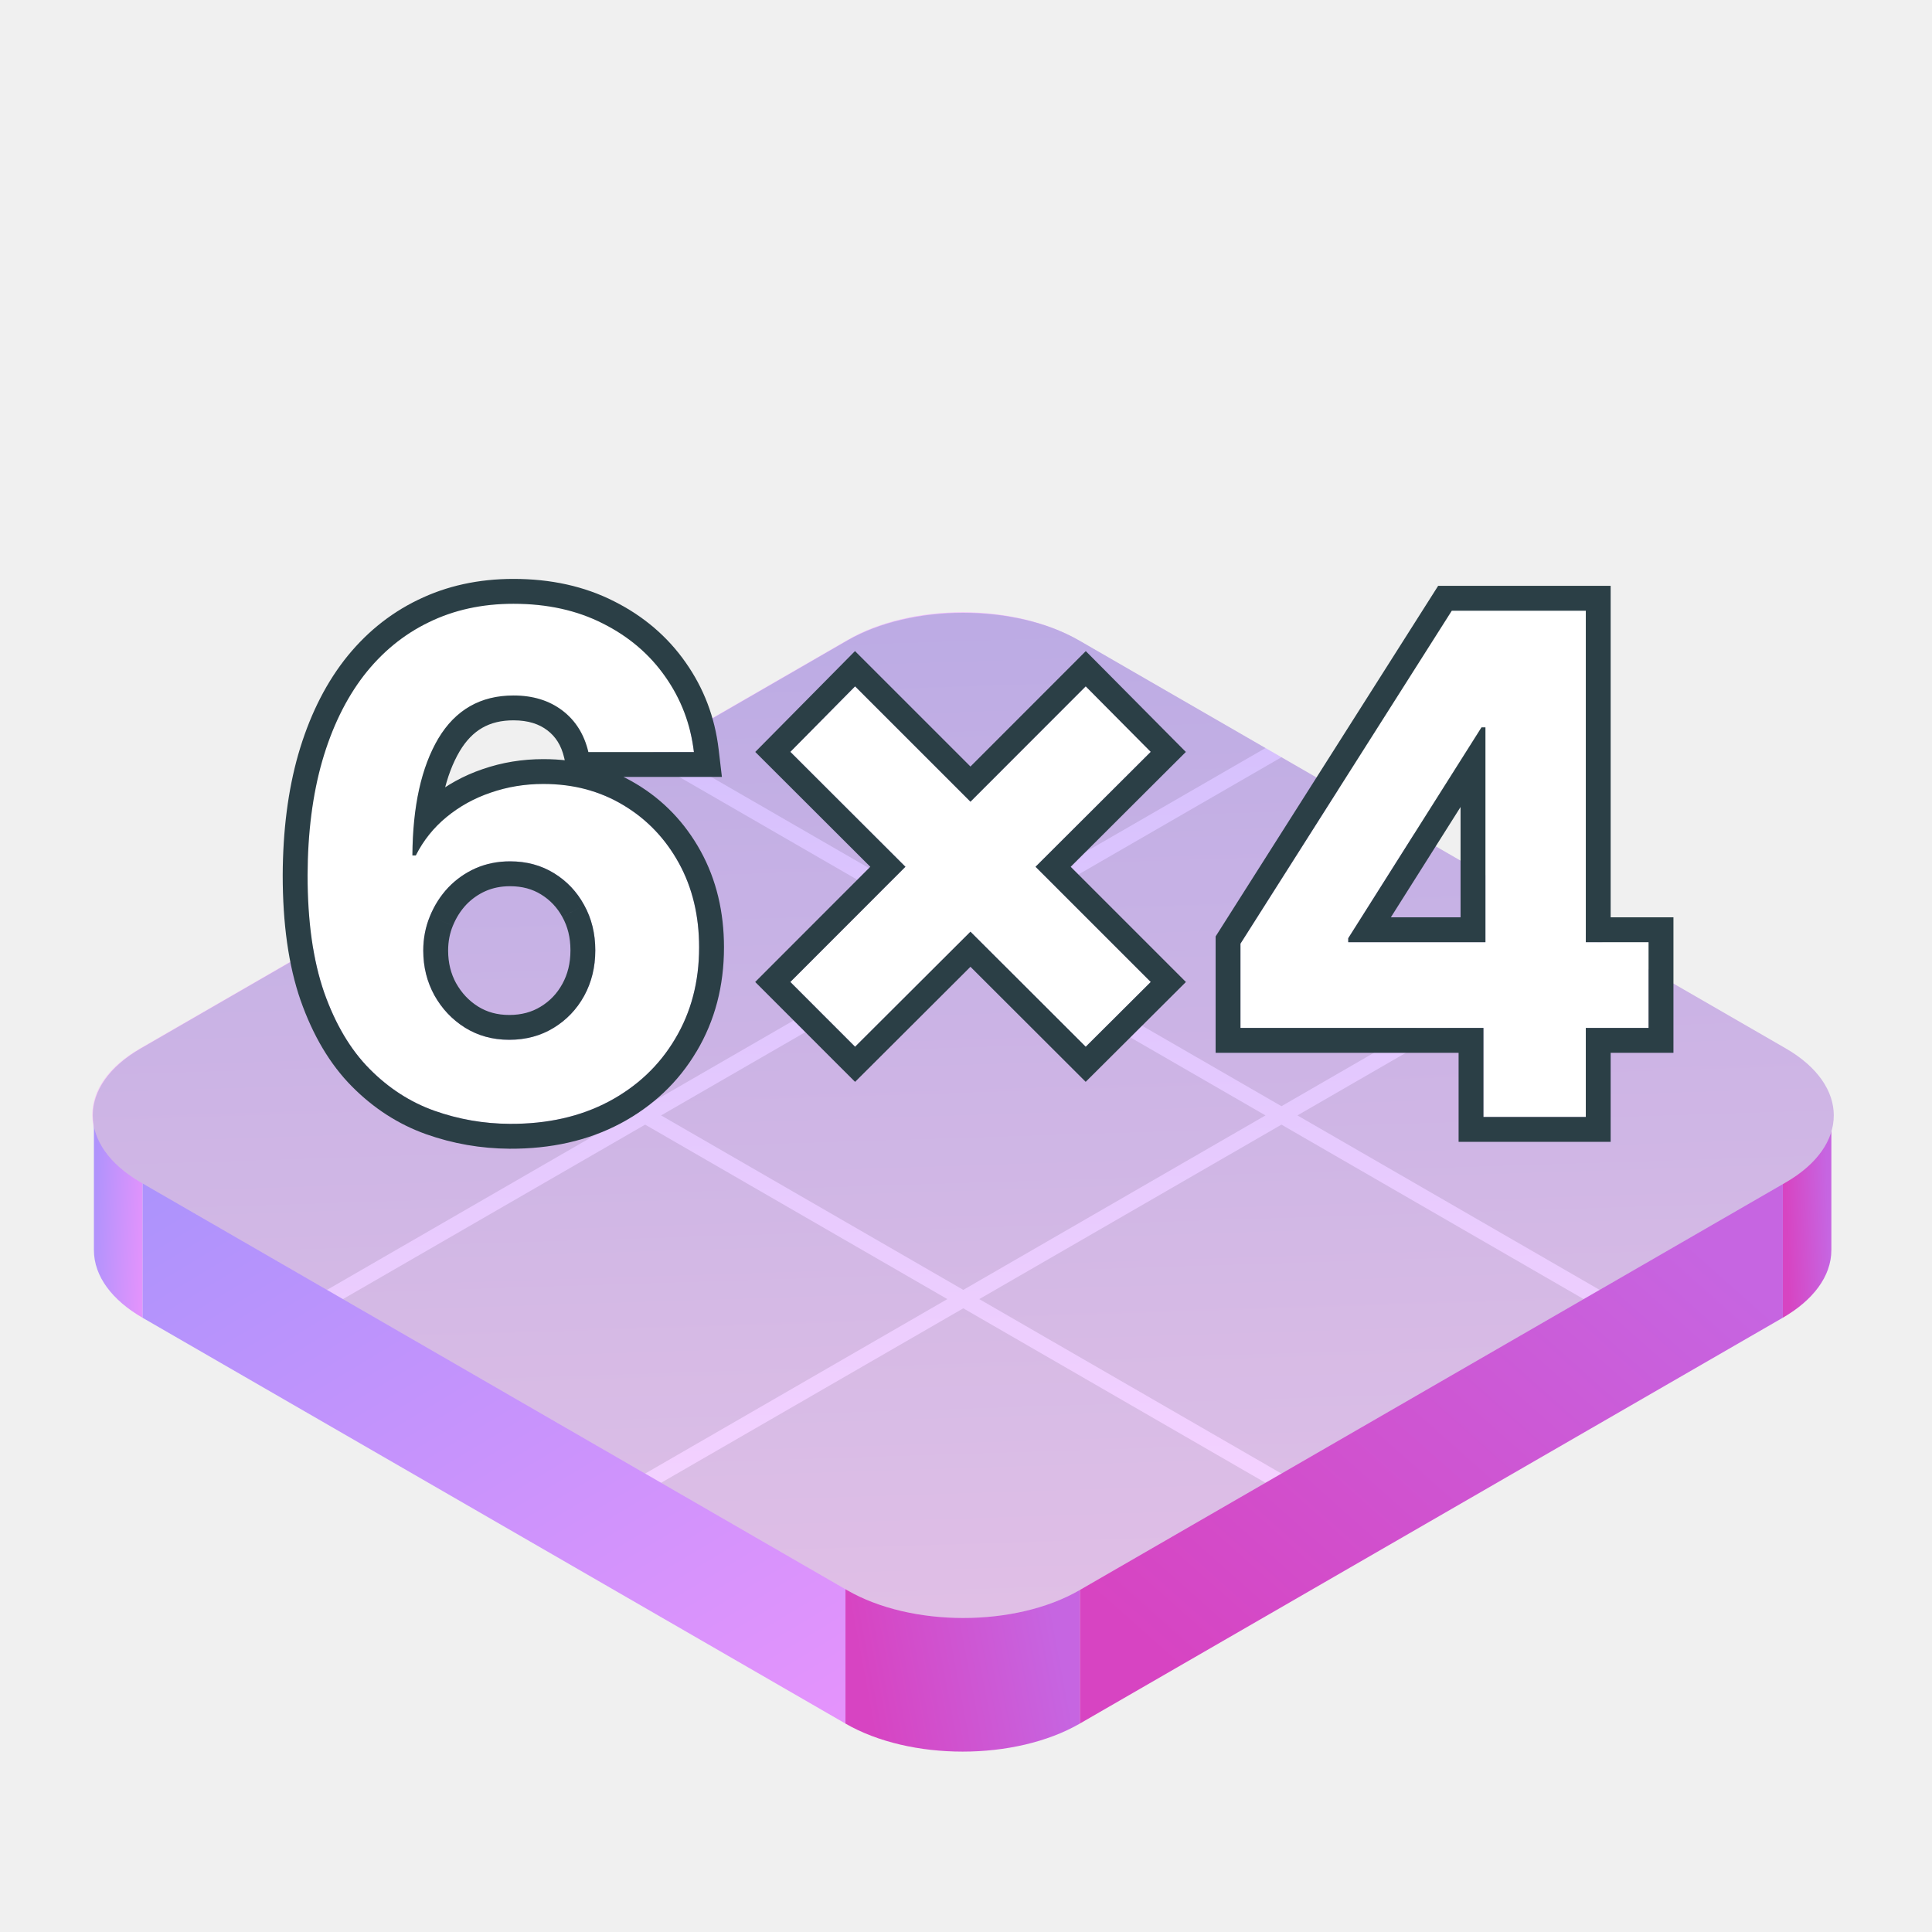
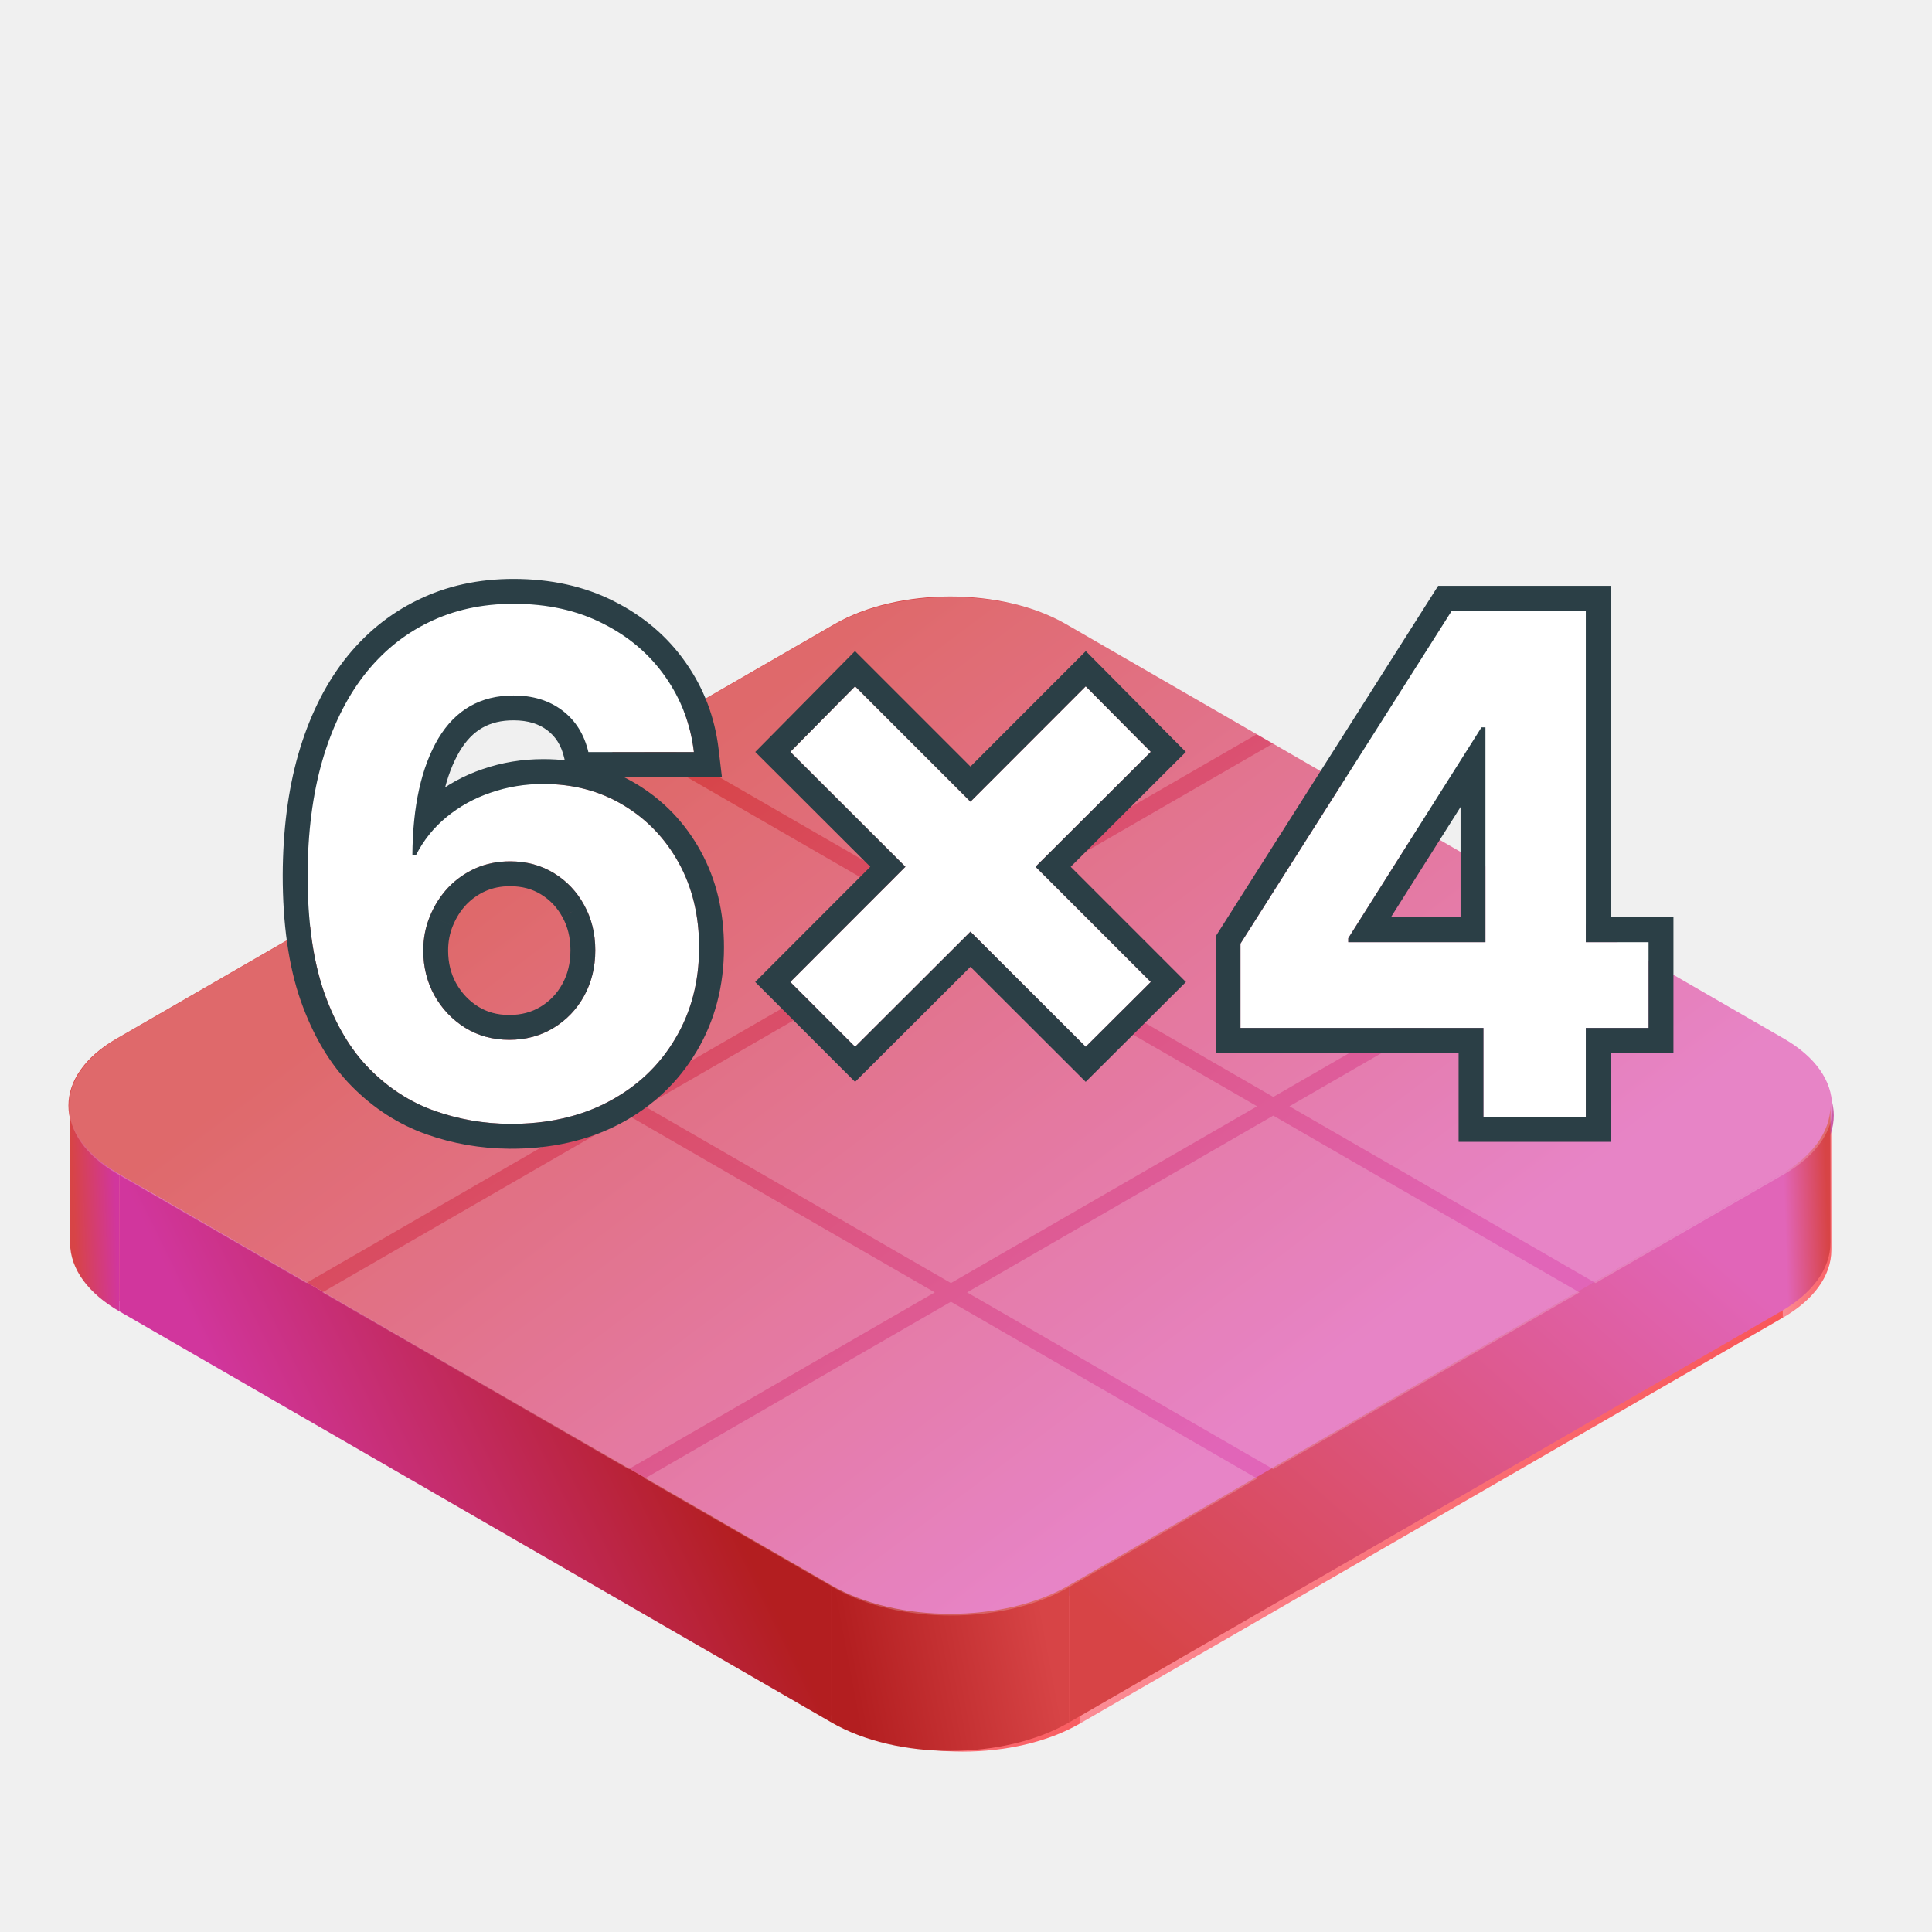
<svg xmlns="http://www.w3.org/2000/svg" width="64" height="64" viewBox="0 0 64 64" fill="none">
  <rect width="35.855" height="35.855" rx="4.378" transform="matrix(0.866025 0.5 -0.866025 0.5 31.8887 19)" fill="url(#paint0_linear_2025_1624)" />
  <rect width="26.891" height="4.482" transform="matrix(0.866025 0.5 0 1 4.71851 39.1685)" fill="url(#paint1_linear_2025_1624)" />
  <rect width="26.891" height="4.482" transform="matrix(0.866025 -0.5 0 1 35.7698 52.6143)" fill="url(#paint2_linear_2025_1624)" />
  <path d="M3.111 36.928C3.111 37.803 3.725 38.595 4.719 39.169V43.651C3.725 43.077 3.111 42.285 3.111 41.41V36.928Z" fill="url(#paint3_linear_2025_1624)" />
  <path d="M28.007 52.614C30.151 53.852 33.626 53.852 35.77 52.614V57.096C33.626 58.334 30.151 58.334 28.007 57.096V52.614Z" fill="url(#paint4_linear_2025_1624)" />
  <path d="M60.666 36.928C60.666 37.803 60.052 38.595 59.059 39.169V43.651C60.052 43.077 60.666 42.285 60.666 41.41V36.928Z" fill="url(#paint5_linear_2025_1624)" />
  <g clip-path="url(#clip0_2025_1624)">
    <rect width="35.899" height="35.899" rx="4.442" transform="matrix(0.866025 0.5 -0.866025 0.5 31.9104 19)" fill="url(#paint6_linear_2025_1624)" />
    <rect width="11.559" height="11.559" transform="matrix(0.866025 0.5 -0.866025 0.5 31.9104 19)" fill="black" fill-opacity="0.1" />
    <rect width="11.559" height="11.559" transform="matrix(0.866025 0.5 -0.866025 0.5 21.3711 25.085)" fill="black" fill-opacity="0.1" />
    <rect width="11.559" height="11.559" transform="matrix(0.866025 0.5 -0.866025 0.5 21.3711 37.2549)" fill="black" fill-opacity="0.1" />
    <rect width="11.559" height="11.559" transform="matrix(0.866025 0.5 -0.866025 0.5 42.45 25.085)" fill="black" fill-opacity="0.1" />
    <rect width="11.559" height="11.559" transform="matrix(0.866025 0.5 -0.866025 0.5 42.45 37.2549)" fill="black" fill-opacity="0.1" />
    <rect width="11.559" height="11.559" transform="matrix(0.866025 0.5 -0.866025 0.5 52.9893 31.1699)" fill="black" fill-opacity="0.1" />
    <rect width="11.559" height="11.559" transform="matrix(0.866025 0.5 -0.866025 0.5 10.8315 31.1699)" fill="black" fill-opacity="0.1" />
    <rect width="11.559" height="11.559" transform="matrix(0.866025 0.5 -0.866025 0.5 31.9104 43.3398)" fill="black" fill-opacity="0.1" />
    <rect width="11.559" height="11.559" transform="matrix(0.866025 0.5 -0.866025 0.5 31.9104 31.1699)" fill="black" fill-opacity="0.1" />
  </g>
-   <mask id="path-17-outside-1_2025_1624" maskUnits="userSpaceOnUse" x="9" y="19" width="47" height="20" fill="black">
+   <rect width="36.328" height="36.328" rx="4.436" transform="matrix(0.866025 0.5 -0.866025 0.5 31.478 18.4604)" fill="url(#paint7_linear_2025_1624)" />
+   <rect width="27.246" height="4.541" transform="matrix(0.866025 0.5 0 1 3.94922 38.8955)" fill="url(#paint8_linear_2025_1624)" />
+   <rect width="27.246" height="4.541" transform="matrix(0.866025 -0.5 0 1 35.4104 52.5186)" fill="url(#paint9_linear_2025_1624)" />
+   <path d="M2.321 36.625C2.321 37.512 2.943 38.314 3.95 38.895V43.437C2.943 42.855 2.321 42.053 2.321 41.166V36.625Z" fill="url(#paint10_linear_2025_1624)" />
+   <path d="M27.545 52.519C29.717 53.773 33.239 53.773 35.41 52.519V57.06C33.239 58.314 29.717 58.314 27.545 57.06V52.519Z" fill="url(#paint11_linear_2025_1624)" />
+   <path d="M60.636 36.625C60.636 37.512 60.013 38.314 59.007 38.895V43.437C60.013 42.855 60.636 42.053 60.636 41.166V36.625Z" fill="url(#paint12_linear_2025_1624)" />
+   <g clip-path="url(#clip1_2025_1624)">
+     <rect width="11.712" height="11.712" transform="matrix(0.866025 0.5 -0.866025 0.5 31.5 18.4604)" fill="white" fill-opacity="0.2" />
+     <rect width="11.712" height="11.712" transform="matrix(0.866025 0.5 -0.866025 0.5 20.8213 24.626)" fill="white" fill-opacity="0.2" />
+     <rect width="11.712" height="11.712" transform="matrix(0.866025 0.5 -0.866025 0.5 20.8215 36.9561)" fill="white" fill-opacity="0.2" />
+     <rect width="11.712" height="11.712" transform="matrix(0.866025 0.5 -0.866025 0.5 42.1785 24.6255)" fill="white" fill-opacity="0.2" />
+     <rect width="11.712" height="11.712" transform="matrix(0.866025 0.5 -0.866025 0.5 42.1785 36.9561)" fill="white" fill-opacity="0.2" />
+     <rect width="11.712" height="11.712" transform="matrix(0.866025 0.5 -0.866025 0.5 52.8569 30.791)" fill="white" fill-opacity="0.2" />
+     <rect width="11.712" height="11.712" transform="matrix(0.866025 0.5 -0.866025 0.5 10.1428 30.791)" fill="white" fill-opacity="0.2" />
+     <rect width="11.712" height="11.712" transform="matrix(0.866025 0.5 -0.866025 0.5 31.5 43.1216)" fill="white" fill-opacity="0.2" />
+     <rect width="11.712" height="11.712" transform="matrix(0.866025 0.5 -0.866025 0.5 31.5 30.791)" fill="white" fill-opacity="0.2" />
+   </g>
+   <mask id="path-33-outside-1_2025_1624" maskUnits="userSpaceOnUse" x="9" y="19" width="47" height="20" fill="black">
    <rect fill="white" x="9" y="19" width="47" height="20" />
    <path d="M16.887 37.229C16.024 37.224 15.192 37.079 14.389 36.795C13.592 36.511 12.877 36.05 12.244 35.411C11.611 34.773 11.109 33.927 10.737 32.873C10.372 31.819 10.189 30.526 10.189 28.992C10.194 27.583 10.355 26.325 10.672 25.217C10.994 24.103 11.453 23.159 12.047 22.384C12.648 21.608 13.366 21.019 14.201 20.615C15.036 20.205 15.973 20.001 17.01 20.001C18.129 20.001 19.117 20.219 19.974 20.656C20.831 21.087 21.519 21.674 22.038 22.416C22.561 23.159 22.878 23.991 22.987 24.914H19.491C19.354 24.33 19.068 23.871 18.631 23.538C18.194 23.205 17.654 23.039 17.01 23.039C15.918 23.039 15.088 23.514 14.52 24.463C13.958 25.413 13.672 26.704 13.661 28.337H13.775C14.026 27.84 14.365 27.417 14.791 27.067C15.222 26.712 15.71 26.442 16.256 26.257C16.808 26.066 17.389 25.97 18 25.97C18.994 25.97 19.878 26.205 20.654 26.674C21.429 27.138 22.04 27.777 22.488 28.59C22.936 29.404 23.159 30.335 23.159 31.383C23.159 32.518 22.895 33.528 22.365 34.412C21.841 35.297 21.107 35.99 20.162 36.492C19.223 36.989 18.132 37.235 16.887 37.229ZM16.87 34.445C17.416 34.445 17.905 34.314 18.336 34.052C18.767 33.79 19.106 33.435 19.352 32.988C19.597 32.54 19.72 32.038 19.72 31.481C19.72 30.924 19.597 30.425 19.352 29.983C19.111 29.54 18.779 29.188 18.353 28.926C17.927 28.664 17.441 28.533 16.895 28.533C16.486 28.533 16.106 28.61 15.757 28.762C15.413 28.915 15.11 29.128 14.848 29.401C14.591 29.674 14.389 29.991 14.242 30.351C14.095 30.706 14.021 31.085 14.021 31.489C14.021 32.03 14.144 32.524 14.389 32.971C14.64 33.419 14.979 33.776 15.405 34.044C15.836 34.311 16.325 34.445 16.87 34.445ZM35.966 34.675L26.181 24.906L28.326 22.736L38.12 32.529L35.966 34.675ZM28.326 34.675L26.181 32.529L35.966 22.736L38.12 24.906L28.326 34.675ZM41.092 34.052V31.26L48.093 20.23H50.501V24.095H49.076L44.662 31.08V31.211H54.611V34.052H41.092ZM49.141 37V33.2L49.207 31.964V20.23H52.532V37H49.141Z" />
  </mask>
  <path d="M16.887 37.229C16.024 37.224 15.192 37.079 14.389 36.795C13.592 36.511 12.877 36.05 12.244 35.411C11.611 34.773 11.109 33.927 10.737 32.873C10.372 31.819 10.189 30.526 10.189 28.992C10.194 27.583 10.355 26.325 10.672 25.217C10.994 24.103 11.453 23.159 12.047 22.384C12.648 21.608 13.366 21.019 14.201 20.615C15.036 20.205 15.973 20.001 17.01 20.001C18.129 20.001 19.117 20.219 19.974 20.656C20.831 21.087 21.519 21.674 22.038 22.416C22.561 23.159 22.878 23.991 22.987 24.914H19.491C19.354 24.33 19.068 23.871 18.631 23.538C18.194 23.205 17.654 23.039 17.01 23.039C15.918 23.039 15.088 23.514 14.52 24.463C13.958 25.413 13.672 26.704 13.661 28.337H13.775C14.026 27.84 14.365 27.417 14.791 27.067C15.222 26.712 15.71 26.442 16.256 26.257C16.808 26.066 17.389 25.97 18 25.97C18.994 25.97 19.878 26.205 20.654 26.674C21.429 27.138 22.04 27.777 22.488 28.59C22.936 29.404 23.159 30.335 23.159 31.383C23.159 32.518 22.895 33.528 22.365 34.412C21.841 35.297 21.107 35.99 20.162 36.492C19.223 36.989 18.132 37.235 16.887 37.229ZM16.87 34.445C17.416 34.445 17.905 34.314 18.336 34.052C18.767 33.79 19.106 33.435 19.352 32.988C19.597 32.54 19.72 32.038 19.72 31.481C19.72 30.924 19.597 30.425 19.352 29.983C19.111 29.54 18.779 29.188 18.353 28.926C17.927 28.664 17.441 28.533 16.895 28.533C16.486 28.533 16.106 28.61 15.757 28.762C15.413 28.915 15.11 29.128 14.848 29.401C14.591 29.674 14.389 29.991 14.242 30.351C14.095 30.706 14.021 31.085 14.021 31.489C14.021 32.03 14.144 32.524 14.389 32.971C14.64 33.419 14.979 33.776 15.405 34.044C15.836 34.311 16.325 34.445 16.87 34.445ZM35.966 34.675L26.181 24.906L28.326 22.736L38.12 32.529L35.966 34.675ZM28.326 34.675L26.181 32.529L35.966 22.736L38.12 24.906L28.326 34.675ZM41.092 34.052V31.26L48.093 20.23H50.501V24.095H49.076L44.662 31.08V31.211H54.611V34.052H41.092ZM49.141 37V33.2L49.207 31.964V20.23H52.532V37H49.141Z" fill="white" />
-   <path d="M16.887 37.229L16.882 38.053L16.883 38.053L16.887 37.229ZM14.389 36.795L14.113 37.571L14.115 37.572L14.389 36.795ZM12.244 35.411L11.659 35.991L11.659 35.991L12.244 35.411ZM10.737 32.873L9.959 33.143L9.961 33.147L10.737 32.873ZM10.189 28.992L9.365 28.988V28.992H10.189ZM10.672 25.217L9.881 24.988L9.88 24.991L10.672 25.217ZM12.047 22.384L11.396 21.879L11.394 21.882L12.047 22.384ZM14.201 20.615L14.56 21.356L14.564 21.354L14.201 20.615ZM19.974 20.656L19.6 21.39L19.604 21.391L19.974 20.656ZM22.038 22.416L21.362 22.888L21.365 22.891L22.038 22.416ZM22.987 24.914V25.737H23.914L23.805 24.817L22.987 24.914ZM19.491 24.914L18.689 25.101L18.838 25.737H19.491V24.914ZM14.52 24.463L13.813 24.041L13.812 24.044L14.52 24.463ZM13.661 28.337L12.837 28.331L12.832 29.16H13.661V28.337ZM13.775 28.337V29.16H14.282L14.51 28.708L13.775 28.337ZM14.791 27.067L15.313 27.704L15.314 27.703L14.791 27.067ZM16.256 26.257L16.521 27.036L16.526 27.035L16.256 26.257ZM20.654 26.674L20.227 27.379L20.231 27.381L20.654 26.674ZM22.365 34.412L21.659 33.989L21.657 33.993L22.365 34.412ZM20.162 36.492L20.547 37.22L20.549 37.219L20.162 36.492ZM18.336 34.052L18.764 34.756L18.764 34.756L18.336 34.052ZM19.352 32.988L20.074 33.384L20.074 33.384L19.352 32.988ZM19.352 29.983L18.628 30.376L18.632 30.382L19.352 29.983ZM18.353 28.926L18.784 28.225L18.784 28.225L18.353 28.926ZM15.757 28.762L15.427 28.008L15.422 28.01L15.757 28.762ZM14.848 29.401L14.254 28.831L14.248 28.837L14.848 29.401ZM14.242 30.351L15.003 30.667L15.004 30.663L14.242 30.351ZM14.389 32.971L13.667 33.367L13.671 33.374L14.389 32.971ZM15.405 34.044L14.967 34.741L14.971 34.744L15.405 34.044ZM16.887 37.229L16.892 36.406C16.12 36.401 15.379 36.272 14.664 36.019L14.389 36.795L14.115 37.572C15.005 37.887 15.929 38.047 16.882 38.053L16.887 37.229ZM14.389 36.795L14.666 36.02C13.992 35.78 13.381 35.388 12.829 34.832L12.244 35.411L11.659 35.991C12.374 36.712 13.193 37.243 14.113 37.571L14.389 36.795ZM12.244 35.411L12.829 34.832C12.3 34.298 11.854 33.565 11.514 32.599L10.737 32.873L9.961 33.147C10.363 34.288 10.922 35.248 11.659 35.991L12.244 35.411ZM10.737 32.873L11.515 32.603C11.189 31.662 11.012 30.466 11.012 28.992H10.189H9.365C9.365 30.585 9.554 31.977 9.959 33.143L10.737 32.873ZM10.189 28.992L11.012 28.995C11.018 27.646 11.172 26.465 11.464 25.443L10.672 25.217L9.88 24.991C9.539 26.185 9.371 27.521 9.365 28.988L10.189 28.992ZM10.672 25.217L11.463 25.445C11.762 24.413 12.179 23.565 12.701 22.885L12.047 22.384L11.394 21.882C10.726 22.752 10.226 23.794 9.881 24.988L10.672 25.217ZM12.047 22.384L12.698 22.888C13.226 22.207 13.845 21.702 14.56 21.356L14.201 20.615L13.842 19.873C12.886 20.336 12.07 21.009 11.396 21.879L12.047 22.384ZM14.201 20.615L14.564 21.354C15.274 21.006 16.084 20.824 17.01 20.824V20.001V19.177C15.861 19.177 14.799 19.404 13.839 19.875L14.201 20.615ZM17.01 20.001V20.824C18.02 20.824 18.876 21.021 19.6 21.39L19.974 20.656L20.348 19.922C19.357 19.417 18.238 19.177 17.01 19.177V20.001ZM19.974 20.656L19.604 21.391C20.346 21.765 20.927 22.264 21.362 22.888L22.038 22.416L22.713 21.945C22.111 21.084 21.316 20.409 20.344 19.92L19.974 20.656ZM22.038 22.416L21.365 22.891C21.808 23.519 22.076 24.221 22.169 25.011L22.987 24.914L23.805 24.817C23.68 23.761 23.315 22.798 22.71 21.941L22.038 22.416ZM22.987 24.914V24.09H19.491V24.914V25.737H22.987V24.914ZM19.491 24.914L20.293 24.726C20.117 23.974 19.734 23.343 19.13 22.883L18.631 23.538L18.132 24.193C18.402 24.399 18.592 24.685 18.689 25.101L19.491 24.914ZM18.631 23.538L19.13 22.883C18.526 22.423 17.802 22.215 17.01 22.215V23.039V23.862C17.506 23.862 17.862 23.988 18.132 24.193L18.631 23.538ZM17.01 23.039V22.215C15.623 22.215 14.527 22.846 13.813 24.041L14.52 24.463L15.227 24.886C15.649 24.181 16.212 23.862 17.01 23.862V23.039ZM14.52 24.463L13.812 24.044C13.148 25.165 12.849 26.618 12.837 28.331L13.661 28.337L14.484 28.342C14.495 26.791 14.768 25.661 15.229 24.883L14.52 24.463ZM13.661 28.337V29.16H13.775V28.337V27.513H13.661V28.337ZM13.775 28.337L14.51 28.708C14.71 28.312 14.977 27.98 15.313 27.704L14.791 27.067L14.268 26.431C13.753 26.854 13.342 27.367 13.04 27.965L13.775 28.337ZM14.791 27.067L15.314 27.703C15.666 27.414 16.067 27.191 16.521 27.036L16.256 26.257L15.991 25.477C15.354 25.694 14.778 26.011 14.267 26.431L14.791 27.067ZM16.256 26.257L16.526 27.035C16.987 26.875 17.477 26.794 18 26.794V25.97V25.147C17.302 25.147 16.629 25.256 15.987 25.479L16.256 26.257ZM18 25.97V26.794C18.859 26.794 19.593 26.995 20.227 27.379L20.654 26.674L21.08 25.97C20.164 25.415 19.13 25.147 18 25.147V25.97ZM20.654 26.674L20.231 27.381C20.877 27.768 21.387 28.298 21.766 28.988L22.488 28.59L23.209 28.193C22.693 27.256 21.98 26.509 21.077 25.968L20.654 26.674ZM22.488 28.59L21.766 28.988C22.139 29.664 22.336 30.455 22.336 31.383H23.159H23.983C23.983 30.214 23.732 29.143 23.209 28.193L22.488 28.59ZM23.159 31.383H22.336C22.336 32.385 22.104 33.246 21.659 33.989L22.365 34.412L23.072 34.836C23.685 33.81 23.983 32.652 23.983 31.383H23.159ZM22.365 34.412L21.657 33.993C21.213 34.742 20.592 35.331 19.776 35.765L20.162 36.492L20.549 37.219C21.621 36.649 22.469 35.852 23.073 34.832L22.365 34.412ZM20.162 36.492L19.777 35.764C18.977 36.188 18.023 36.411 16.89 36.406L16.887 37.229L16.883 38.053C18.24 38.059 19.47 37.79 20.547 37.22L20.162 36.492ZM16.87 34.445V35.269C17.555 35.269 18.193 35.103 18.764 34.756L18.336 34.052L17.909 33.348C17.617 33.526 17.278 33.622 16.87 33.622V34.445ZM18.336 34.052L18.764 34.756C19.32 34.418 19.759 33.956 20.074 33.384L19.352 32.988L18.63 32.591C18.453 32.914 18.215 33.162 17.909 33.348L18.336 34.052ZM19.352 32.988L20.074 33.384C20.392 32.804 20.544 32.163 20.544 31.481H19.72H18.897C18.897 31.912 18.803 32.276 18.63 32.591L19.352 32.988ZM19.72 31.481H20.544C20.544 30.799 20.392 30.159 20.072 29.582L19.352 29.983L18.632 30.382C18.803 30.69 18.897 31.05 18.897 31.481H19.72ZM19.352 29.983L20.075 29.589C19.767 29.021 19.334 28.563 18.784 28.225L18.353 28.926L17.921 29.628C18.223 29.814 18.456 30.059 18.628 30.375L19.352 29.983ZM18.353 28.926L18.784 28.225C18.217 27.876 17.579 27.71 16.895 27.71V28.533V29.357C17.303 29.357 17.637 29.453 17.921 29.628L18.353 28.926ZM16.895 28.533V27.71C16.381 27.71 15.888 27.806 15.427 28.008L15.757 28.762L16.087 29.517C16.325 29.413 16.591 29.357 16.895 29.357V28.533ZM15.757 28.762L15.422 28.01C14.98 28.206 14.589 28.481 14.254 28.831L14.848 29.401L15.442 29.971C15.631 29.775 15.845 29.624 16.091 29.515L15.757 28.762ZM14.848 29.401L14.248 28.837C13.92 29.186 13.664 29.589 13.48 30.039L14.242 30.351L15.004 30.663C15.115 30.392 15.263 30.162 15.448 29.965L14.848 29.401ZM14.242 30.351L13.482 30.035C13.29 30.495 13.197 30.982 13.197 31.489H14.021H14.845C14.845 31.188 14.899 30.916 15.002 30.667L14.242 30.351ZM14.021 31.489H13.197C13.197 32.16 13.351 32.791 13.668 33.367L14.389 32.971L15.111 32.575C14.936 32.256 14.845 31.899 14.845 31.489H14.021ZM14.389 32.971L13.671 33.374C13.988 33.939 14.422 34.399 14.967 34.741L15.405 34.044L15.843 33.347C15.536 33.154 15.293 32.899 15.108 32.568L14.389 32.971ZM15.405 34.044L14.971 34.744C15.542 35.098 16.183 35.269 16.87 35.269V34.445V33.622C16.466 33.622 16.13 33.525 15.839 33.344L15.405 34.044ZM35.966 34.675L35.384 35.257L35.965 35.837L36.547 35.258L35.966 34.675ZM26.181 24.906L25.595 24.327L25.019 24.909L25.599 25.488L26.181 24.906ZM28.326 22.736L28.909 22.153L28.323 21.568L27.741 22.157L28.326 22.736ZM38.12 32.529L38.701 33.112L39.285 32.53L38.702 31.947L38.12 32.529ZM28.326 34.675L27.744 35.257L28.326 35.838L28.908 35.258L28.326 34.675ZM26.181 32.529L25.598 31.947L25.017 32.529L25.599 33.111L26.181 32.529ZM35.966 22.736L36.551 22.155L35.968 21.569L35.384 22.154L35.966 22.736ZM38.12 24.906L38.701 25.489L39.283 24.909L38.704 24.326L38.12 24.906ZM35.966 34.675L36.548 34.092L26.763 24.323L26.181 24.906L25.599 25.488L35.384 35.257L35.966 34.675ZM26.181 24.906L26.767 25.485L28.912 23.315L28.326 22.736L27.741 22.157L25.595 24.327L26.181 24.906ZM28.326 22.736L27.744 23.318L37.537 33.111L38.12 32.529L38.702 31.947L28.909 22.153L28.326 22.736ZM38.12 32.529L37.538 31.946L35.385 34.091L35.966 34.675L36.547 35.258L38.701 33.112L38.12 32.529ZM28.326 34.675L28.909 34.092L26.763 31.947L26.181 32.529L25.599 33.111L27.744 35.257L28.326 34.675ZM26.181 32.529L26.763 33.111L36.549 23.318L35.966 22.736L35.384 22.154L25.598 31.947L26.181 32.529ZM35.966 22.736L35.382 23.316L37.535 25.486L38.12 24.906L38.704 24.326L36.551 22.155L35.966 22.736ZM38.12 24.906L37.538 24.323L27.745 34.091L28.326 34.675L28.908 35.258L38.701 25.489L38.12 24.906ZM41.092 34.052H40.269V34.876H41.092V34.052ZM41.092 31.26L40.397 30.819L40.269 31.021V31.26H41.092ZM48.093 20.23V19.406H47.641L47.398 19.789L48.093 20.23ZM50.501 20.23H51.324V19.406H50.501V20.23ZM50.501 24.095V24.918H51.324V24.095H50.501ZM49.076 24.095V23.271H48.622L48.38 23.655L49.076 24.095ZM44.662 31.08L43.966 30.64L43.839 30.841V31.08H44.662ZM44.662 31.211H43.839V32.034H44.662V31.211ZM54.611 31.211H55.435V30.387H54.611V31.211ZM54.611 34.052V34.876H55.435V34.052H54.611ZM49.141 37H48.318V37.824H49.141V37ZM49.141 33.2L48.319 33.157L48.318 33.179V33.2H49.141ZM49.207 31.964L50.029 32.008L50.031 31.986V31.964H49.207ZM49.207 20.23V19.406H48.383V20.23H49.207ZM52.532 20.23H53.355V19.406H52.532V20.23ZM52.532 37V37.824H53.355V37H52.532ZM41.092 34.052H41.916V31.26H41.092H40.269V34.052H41.092ZM41.092 31.26L41.787 31.701L48.789 20.671L48.093 20.23L47.398 19.789L40.397 30.819L41.092 31.26ZM48.093 20.23V21.053H50.501V20.23V19.406H48.093V20.23ZM50.501 20.23H49.677V24.095H50.501H51.324V20.23H50.501ZM50.501 24.095V23.271H49.076V24.095V24.918H50.501V24.095ZM49.076 24.095L48.38 23.655L43.966 30.64L44.662 31.08L45.358 31.52L49.772 24.535L49.076 24.095ZM44.662 31.08H43.839V31.211H44.662H45.486V31.08H44.662ZM44.662 31.211V32.034H54.611V31.211V30.387H44.662V31.211ZM54.611 31.211H53.788V34.052H54.611H55.435V31.211H54.611ZM54.611 34.052V33.229H41.092V34.052V34.876H54.611V34.052ZM49.141 37H49.965V33.2H49.141H48.318V37H49.141ZM49.141 33.2L49.964 33.244L50.029 32.008L49.207 31.964L48.385 31.921L48.319 33.157L49.141 33.2ZM49.207 31.964H50.031V20.23H49.207H48.383V31.964H49.207ZM49.207 20.23V21.053H52.532V20.23V19.406H49.207V20.23ZM52.532 20.23H51.708V37H52.532H53.355V20.23H52.532ZM52.532 37V36.176H49.141V37V37.824H52.532V37Z" fill="#2B3F46" mask="url(#path-17-outside-1_2025_1624)" />
+   <path d="M16.887 37.229L16.882 38.053L16.883 38.053L16.887 37.229ZM14.389 36.795L14.113 37.571L14.115 37.572L14.389 36.795ZM12.244 35.411L11.659 35.991L11.659 35.991L12.244 35.411ZM10.737 32.873L9.959 33.143L9.961 33.147L10.737 32.873ZM10.189 28.992L9.365 28.988V28.992H10.189ZM10.672 25.217L9.881 24.988L9.88 24.991L10.672 25.217ZM12.047 22.384L11.396 21.879L11.394 21.882L12.047 22.384ZM14.201 20.615L14.56 21.356L14.564 21.354L14.201 20.615ZM19.974 20.656L19.6 21.39L19.604 21.391L19.974 20.656ZM22.038 22.416L21.362 22.888L21.365 22.891L22.038 22.416ZM22.987 24.914V25.737H23.914L23.805 24.817L22.987 24.914ZM19.491 24.914L18.689 25.101L18.838 25.737H19.491V24.914ZM14.52 24.463L13.813 24.041L13.812 24.044L14.52 24.463ZM13.661 28.337L12.837 28.331L12.832 29.16H13.661V28.337ZM13.775 28.337V29.16H14.282L14.51 28.708L13.775 28.337ZM14.791 27.067L15.313 27.704L15.314 27.703L14.791 27.067ZM16.256 26.257L16.521 27.036L16.526 27.035L16.256 26.257ZM20.654 26.674L20.227 27.379L20.231 27.381L20.654 26.674ZM22.365 34.412L21.659 33.989L21.657 33.993L22.365 34.412ZM20.162 36.492L20.547 37.22L20.549 37.219L20.162 36.492ZM18.336 34.052L18.764 34.756L18.764 34.756L18.336 34.052ZM19.352 32.988L20.074 33.384L20.074 33.384L19.352 32.988ZM19.352 29.983L18.628 30.376L18.632 30.382L19.352 29.983ZM18.353 28.926L18.784 28.225L18.784 28.225L18.353 28.926ZM15.757 28.762L15.427 28.008L15.422 28.01L15.757 28.762ZM14.848 29.401L14.254 28.831L14.248 28.837L14.848 29.401ZM14.242 30.351L15.003 30.667L15.004 30.663L14.242 30.351ZM14.389 32.971L13.667 33.367L13.671 33.374L14.389 32.971ZM15.405 34.044L14.967 34.741L14.971 34.744L15.405 34.044ZM16.887 37.229L16.892 36.406C16.12 36.401 15.379 36.272 14.664 36.019L14.389 36.795L14.115 37.572C15.005 37.887 15.929 38.047 16.882 38.053L16.887 37.229ZM14.389 36.795L14.666 36.02C13.992 35.78 13.381 35.388 12.829 34.832L12.244 35.411L11.659 35.991C12.374 36.712 13.193 37.243 14.113 37.571L14.389 36.795ZM12.244 35.411L12.829 34.832C12.3 34.298 11.854 33.565 11.514 32.599L10.737 32.873L9.961 33.147C10.363 34.288 10.922 35.248 11.659 35.991L12.244 35.411ZM10.737 32.873L11.515 32.603C11.189 31.662 11.012 30.466 11.012 28.992H10.189H9.365C9.365 30.585 9.554 31.977 9.959 33.143L10.737 32.873ZM10.189 28.992L11.012 28.995C11.018 27.646 11.172 26.465 11.464 25.443L10.672 25.217L9.88 24.991C9.539 26.185 9.371 27.521 9.365 28.988L10.189 28.992ZM10.672 25.217L11.463 25.445C11.762 24.413 12.179 23.565 12.701 22.885L12.047 22.384L11.394 21.882C10.726 22.752 10.226 23.794 9.881 24.988L10.672 25.217ZM12.047 22.384L12.698 22.888C13.226 22.207 13.845 21.702 14.56 21.356L14.201 20.615L13.842 19.873C12.886 20.336 12.07 21.009 11.396 21.879L12.047 22.384ZM14.201 20.615L14.564 21.354C15.274 21.006 16.084 20.824 17.01 20.824V20.001V19.177C15.861 19.177 14.799 19.404 13.839 19.875L14.201 20.615ZM17.01 20.001V20.824C18.02 20.824 18.876 21.021 19.6 21.39L19.974 20.656L20.348 19.922C19.357 19.417 18.238 19.177 17.01 19.177V20.001ZM19.974 20.656L19.604 21.391C20.346 21.765 20.927 22.264 21.362 22.888L22.038 22.416L22.713 21.945C22.111 21.084 21.316 20.409 20.344 19.92L19.974 20.656ZM22.038 22.416L21.365 22.891C21.808 23.519 22.076 24.221 22.169 25.011L22.987 24.914L23.805 24.817C23.68 23.761 23.315 22.798 22.71 21.941L22.038 22.416ZM22.987 24.914V24.09H19.491V24.914V25.737H22.987V24.914ZM19.491 24.914L20.293 24.726C20.117 23.974 19.734 23.343 19.13 22.883L18.631 23.538L18.132 24.193C18.402 24.399 18.592 24.685 18.689 25.101L19.491 24.914ZM18.631 23.538L19.13 22.883C18.526 22.423 17.802 22.215 17.01 22.215V23.039V23.862C17.506 23.862 17.862 23.988 18.132 24.193L18.631 23.538ZM17.01 23.039V22.215C15.623 22.215 14.527 22.846 13.813 24.041L14.52 24.463L15.227 24.886C15.649 24.181 16.212 23.862 17.01 23.862V23.039ZM14.52 24.463L13.812 24.044C13.148 25.165 12.849 26.618 12.837 28.331L13.661 28.337L14.484 28.342C14.495 26.791 14.768 25.661 15.229 24.883L14.52 24.463ZM13.661 28.337V29.16H13.775V28.337V27.513H13.661V28.337ZM13.775 28.337L14.51 28.708C14.71 28.312 14.977 27.98 15.313 27.704L14.791 27.067L14.268 26.431C13.753 26.854 13.342 27.367 13.04 27.965L13.775 28.337ZM14.791 27.067L15.314 27.703C15.666 27.414 16.067 27.191 16.521 27.036L16.256 26.257L15.991 25.477C15.354 25.694 14.778 26.011 14.267 26.431L14.791 27.067ZM16.256 26.257L16.526 27.035C16.987 26.875 17.477 26.794 18 26.794V25.97V25.147C17.302 25.147 16.629 25.256 15.987 25.479L16.256 26.257ZM18 25.97V26.794C18.859 26.794 19.593 26.995 20.227 27.379L20.654 26.674L21.08 25.97C20.164 25.415 19.13 25.147 18 25.147V25.97ZM20.654 26.674L20.231 27.381C20.877 27.768 21.387 28.298 21.766 28.988L22.488 28.59L23.209 28.193C22.693 27.256 21.98 26.509 21.077 25.968L20.654 26.674ZM22.488 28.59L21.766 28.988C22.139 29.664 22.336 30.455 22.336 31.383H23.159H23.983C23.983 30.214 23.732 29.143 23.209 28.193L22.488 28.59ZM23.159 31.383H22.336C22.336 32.385 22.104 33.246 21.659 33.989L22.365 34.412L23.072 34.836C23.685 33.81 23.983 32.652 23.983 31.383H23.159ZM22.365 34.412L21.657 33.993C21.213 34.742 20.592 35.331 19.776 35.765L20.162 36.492L20.549 37.219C21.621 36.649 22.469 35.852 23.073 34.832L22.365 34.412ZM20.162 36.492L19.777 35.764C18.977 36.188 18.023 36.411 16.89 36.406L16.887 37.229L16.883 38.053C18.24 38.059 19.47 37.79 20.547 37.22L20.162 36.492ZM16.87 34.445V35.269C17.555 35.269 18.193 35.103 18.764 34.756L18.336 34.052L17.909 33.348C17.617 33.526 17.278 33.622 16.87 33.622V34.445ZM18.336 34.052L18.764 34.756C19.32 34.418 19.759 33.956 20.074 33.384L19.352 32.988L18.63 32.591C18.453 32.914 18.215 33.162 17.909 33.348L18.336 34.052ZM19.352 32.988L20.074 33.384C20.392 32.804 20.544 32.163 20.544 31.481H19.72H18.897C18.897 31.912 18.803 32.276 18.63 32.591L19.352 32.988ZM19.72 31.481H20.544C20.544 30.799 20.392 30.159 20.072 29.582L19.352 29.983L18.632 30.382C18.803 30.69 18.897 31.05 18.897 31.481H19.72ZM19.352 29.983L20.075 29.589C19.767 29.021 19.334 28.563 18.784 28.225L18.353 28.926L17.921 29.628C18.223 29.814 18.456 30.059 18.628 30.375L19.352 29.983ZM18.353 28.926L18.784 28.225C18.217 27.876 17.579 27.71 16.895 27.71V28.533V29.357C17.303 29.357 17.637 29.453 17.921 29.628L18.353 28.926ZM16.895 28.533V27.71C16.381 27.71 15.888 27.806 15.427 28.008L15.757 28.762L16.087 29.517C16.325 29.413 16.591 29.357 16.895 29.357V28.533ZM15.757 28.762L15.422 28.01C14.98 28.206 14.589 28.481 14.254 28.831L14.848 29.401L15.442 29.971C15.631 29.775 15.845 29.624 16.091 29.515L15.757 28.762ZM14.848 29.401L14.248 28.837C13.92 29.186 13.664 29.589 13.48 30.039L14.242 30.351L15.004 30.663C15.115 30.392 15.263 30.162 15.448 29.965L14.848 29.401ZM14.242 30.351L13.482 30.035C13.29 30.495 13.197 30.982 13.197 31.489H14.021H14.845C14.845 31.188 14.899 30.916 15.002 30.667L14.242 30.351ZM14.021 31.489H13.197C13.197 32.16 13.351 32.791 13.668 33.367L14.389 32.971L15.111 32.575C14.936 32.256 14.845 31.899 14.845 31.489H14.021ZM14.389 32.971L13.671 33.374C13.988 33.939 14.422 34.399 14.967 34.741L15.405 34.044L15.843 33.347C15.536 33.154 15.293 32.899 15.108 32.568L14.389 32.971ZM15.405 34.044L14.971 34.744C15.542 35.098 16.183 35.269 16.87 35.269V34.445V33.622C16.466 33.622 16.13 33.525 15.839 33.344L15.405 34.044ZM35.966 34.675L35.384 35.257L35.965 35.837L36.547 35.258L35.966 34.675ZM26.181 24.906L25.595 24.327L25.019 24.909L25.599 25.488L26.181 24.906ZM28.326 22.736L28.909 22.153L28.323 21.568L27.741 22.157L28.326 22.736ZM38.12 32.529L38.701 33.112L39.285 32.53L38.702 31.947L38.12 32.529ZM28.326 34.675L27.744 35.257L28.326 35.838L28.908 35.258L28.326 34.675ZM26.181 32.529L25.598 31.947L25.017 32.529L25.599 33.111L26.181 32.529ZM35.966 22.736L36.551 22.155L35.968 21.569L35.384 22.154L35.966 22.736ZM38.12 24.906L38.701 25.489L39.283 24.909L38.704 24.326L38.12 24.906ZM35.966 34.675L36.548 34.092L26.763 24.323L26.181 24.906L25.599 25.488L35.384 35.257L35.966 34.675ZM26.181 24.906L26.767 25.485L28.912 23.315L28.326 22.736L27.741 22.157L25.595 24.327L26.181 24.906ZM28.326 22.736L27.744 23.318L37.537 33.111L38.12 32.529L38.702 31.947L28.909 22.153L28.326 22.736ZM38.12 32.529L37.538 31.946L35.385 34.091L35.966 34.675L36.547 35.258L38.701 33.112L38.12 32.529ZM28.326 34.675L28.909 34.092L26.763 31.947L26.181 32.529L25.599 33.111L27.744 35.257L28.326 34.675ZM26.181 32.529L26.763 33.111L36.549 23.318L35.966 22.736L35.384 22.154L25.598 31.947L26.181 32.529ZM35.966 22.736L35.382 23.316L37.535 25.486L38.12 24.906L38.704 24.326L36.551 22.155L35.966 22.736ZM38.12 24.906L37.538 24.323L27.745 34.091L28.326 34.675L28.908 35.258L38.701 25.489L38.12 24.906ZM41.092 34.052H40.269V34.876H41.092V34.052ZM41.092 31.26L40.397 30.819L40.269 31.021V31.26H41.092ZM48.093 20.23V19.406H47.641L47.398 19.789L48.093 20.23ZM50.501 20.23H51.324V19.406H50.501V20.23ZM50.501 24.095V24.918H51.324V24.095H50.501ZM49.076 24.095V23.271H48.622L48.38 23.655L49.076 24.095ZM44.662 31.08L43.966 30.64L43.839 30.841V31.08H44.662ZM44.662 31.211H43.839V32.034H44.662V31.211ZM54.611 31.211H55.435V30.387H54.611V31.211ZM54.611 34.052V34.876H55.435V34.052H54.611ZM49.141 37H48.318V37.824H49.141V37ZM49.141 33.2L48.319 33.157L48.318 33.179V33.2H49.141ZM49.207 31.964L50.029 32.008L50.031 31.986V31.964H49.207ZM49.207 20.23V19.406H48.383V20.23H49.207ZM52.532 20.23H53.355V19.406H52.532V20.23ZM52.532 37V37.824H53.355V37H52.532ZM41.092 34.052H41.916V31.26H41.092H40.269V34.052H41.092ZM41.092 31.26L41.787 31.701L48.789 20.671L48.093 20.23L47.398 19.789L40.397 30.819L41.092 31.26ZM48.093 20.23V21.053H50.501V20.23V19.406H48.093V20.23ZM50.501 20.23H49.677V24.095H50.501H51.324V20.23H50.501ZM50.501 24.095V23.271H49.076V24.095V24.918H50.501V24.095ZM49.076 24.095L48.38 23.655L43.966 30.64L44.662 31.08L45.358 31.52L49.772 24.535L49.076 24.095ZM44.662 31.08H43.839V31.211H44.662H45.486V31.08H44.662ZM44.662 31.211V32.034H54.611V31.211V30.387H44.662V31.211ZM54.611 31.211H53.788V34.052H54.611H55.435V31.211H54.611ZM54.611 34.052V33.229H41.092V34.052V34.876H54.611V34.052ZM49.141 37H49.965V33.2H49.141H48.318V37H49.141ZM49.141 33.2L49.964 33.244L50.029 32.008L49.207 31.964L48.385 31.921L48.319 33.157L49.141 33.2ZM49.207 31.964H50.031V20.23H49.207H48.383V31.964H49.207ZM49.207 20.23V21.053H52.532V20.23V19.406H49.207V20.23ZM52.532 20.23H51.708V37H52.532H53.355V20.23H52.532ZM52.532 37V36.176H49.141V37V37.824H52.532V37Z" fill="#2B3F46" mask="url(#path-33-outside-1_2025_1624)" />
  <defs>
    <linearGradient id="paint0_linear_2025_1624" x1="35.841" y1="35.864" x2="-1.882" y2="2.084" gradientUnits="userSpaceOnUse">
      <stop stop-color="#FFD5EF" />
      <stop offset="1" stop-color="#EFBDFD" />
    </linearGradient>
-     <linearGradient id="paint1_linear_2025_1624" x1="0" y1="0" x2="15.963" y2="15.637" gradientUnits="userSpaceOnUse">
-       <stop stop-color="#AC93FC" />
-       <stop offset="1" stop-color="#E593FC" />
+     <linearGradient id="paint1_linear_2025_1624" x1="26.881" y1="4.483" x2="25.174" y2="-4.688" gradientUnits="userSpaceOnUse">
+       <stop stop-color="#F95457" />
+       <stop offset="1" stop-color="#FDBDCB" />
    </linearGradient>
-     <linearGradient id="paint2_linear_2025_1624" x1="-8.23702e-06" y1="-0.004" x2="14.416" y2="-11.351" gradientUnits="userSpaceOnUse">
-       <stop stop-color="#D744C2" />
-       <stop offset="1" stop-color="#C665E1" />
+     <linearGradient id="paint2_linear_2025_1624" x1="26.881" y1="4.483" x2="25.174" y2="-4.688" gradientUnits="userSpaceOnUse">
+       <stop stop-color="#F95457" />
+       <stop offset="1" stop-color="#FDBDCB" />
    </linearGradient>
-     <linearGradient id="paint3_linear_2025_1624" x1="3.111" y1="36.928" x2="4.978" y2="37.001" gradientUnits="userSpaceOnUse">
-       <stop stop-color="#AC93FC" />
-       <stop offset="1" stop-color="#E593FC" />
+     <linearGradient id="paint3_linear_2025_1624" x1="4.718" y1="43.652" x2="1.804" y2="43.028" gradientUnits="userSpaceOnUse">
+       <stop stop-color="#F95457" />
+       <stop offset="1" stop-color="#FDBDCB" />
    </linearGradient>
-     <linearGradient id="paint4_linear_2025_1624" x1="28.007" y1="52.609" x2="34.516" y2="51.384" gradientUnits="userSpaceOnUse">
-       <stop stop-color="#D744C2" />
-       <stop offset="1" stop-color="#C665E1" />
+     <linearGradient id="paint4_linear_2025_1624" x1="35.767" y1="58.026" x2="30.215" y2="50.893" gradientUnits="userSpaceOnUse">
+       <stop stop-color="#F95457" />
+       <stop offset="1" stop-color="#FDBDCB" />
    </linearGradient>
-     <linearGradient id="paint5_linear_2025_1624" x1="59.059" y1="36.922" x2="60.453" y2="36.878" gradientUnits="userSpaceOnUse">
-       <stop stop-color="#D744C2" />
-       <stop offset="1" stop-color="#C665E1" />
+     <linearGradient id="paint5_linear_2025_1624" x1="60.666" y1="43.652" x2="57.752" y2="43.028" gradientUnits="userSpaceOnUse">
+       <stop stop-color="#F95457" />
+       <stop offset="1" stop-color="#FDBDCB" />
    </linearGradient>
-     <linearGradient id="paint6_linear_2025_1624" x1="35.885" y1="35.908" x2="-1.884" y2="2.087" gradientUnits="userSpaceOnUse">
-       <stop stop-color="#FAD5FF" />
-       <stop offset="1" stop-color="#CFBDFD" />
+     <linearGradient id="paint6_linear_2025_1624" x1="-1.09962e-05" y1="-0.033" x2="30.641" y2="-4.053" gradientUnits="userSpaceOnUse">
+       <stop stop-color="#D74446" />
+       <stop offset="1" stop-color="#E165B8" />
+     </linearGradient>
+     <linearGradient id="paint7_linear_2025_1624" x1="-1.11276e-05" y1="-0.033" x2="31.007" y2="-4.101" gradientUnits="userSpaceOnUse">
+       <stop stop-color="#D74446" />
+       <stop offset="1" stop-color="#E165B8" />
+     </linearGradient>
+     <linearGradient id="paint8_linear_2025_1624" x1="-8.34573e-06" y1="-0.004" x2="14.606" y2="-11.501" gradientUnits="userSpaceOnUse">
+       <stop stop-color="#D1369D" />
+       <stop offset="1" stop-color="#B31E20" />
+     </linearGradient>
+     <linearGradient id="paint9_linear_2025_1624" x1="-8.34573e-06" y1="-0.004" x2="14.606" y2="-11.501" gradientUnits="userSpaceOnUse">
+       <stop stop-color="#D74446" />
+       <stop offset="1" stop-color="#E165B8" />
+     </linearGradient>
+     <linearGradient id="paint10_linear_2025_1624" x1="2.321" y1="36.619" x2="3.733" y2="36.574" gradientUnits="userSpaceOnUse">
+       <stop stop-color="#D74446" />
+       <stop offset="1" stop-color="#D1369D" />
+     </linearGradient>
+     <linearGradient id="paint11_linear_2025_1624" x1="27.545" y1="52.514" x2="34.14" y2="51.272" gradientUnits="userSpaceOnUse">
+       <stop stop-color="#B31E20" />
+       <stop offset="1" stop-color="#D74446" />
+     </linearGradient>
+     <linearGradient id="paint12_linear_2025_1624" x1="59.007" y1="36.619" x2="60.419" y2="36.574" gradientUnits="userSpaceOnUse">
+       <stop stop-color="#E165B8" />
+       <stop offset="1" stop-color="#D74446" />
    </linearGradient>
    <clipPath id="clip0_2025_1624">
      <rect width="35.899" height="35.899" rx="4.442" transform="matrix(0.866025 0.5 -0.866025 0.5 31.9104 19)" fill="white" />
    </clipPath>
+     <clipPath id="clip1_2025_1624">
+       <rect width="36.373" height="36.373" rx="4.5" transform="matrix(0.866025 0.5 -0.866025 0.5 31.5 18.4604)" fill="white" />
+     </clipPath>
  </defs>
</svg>
